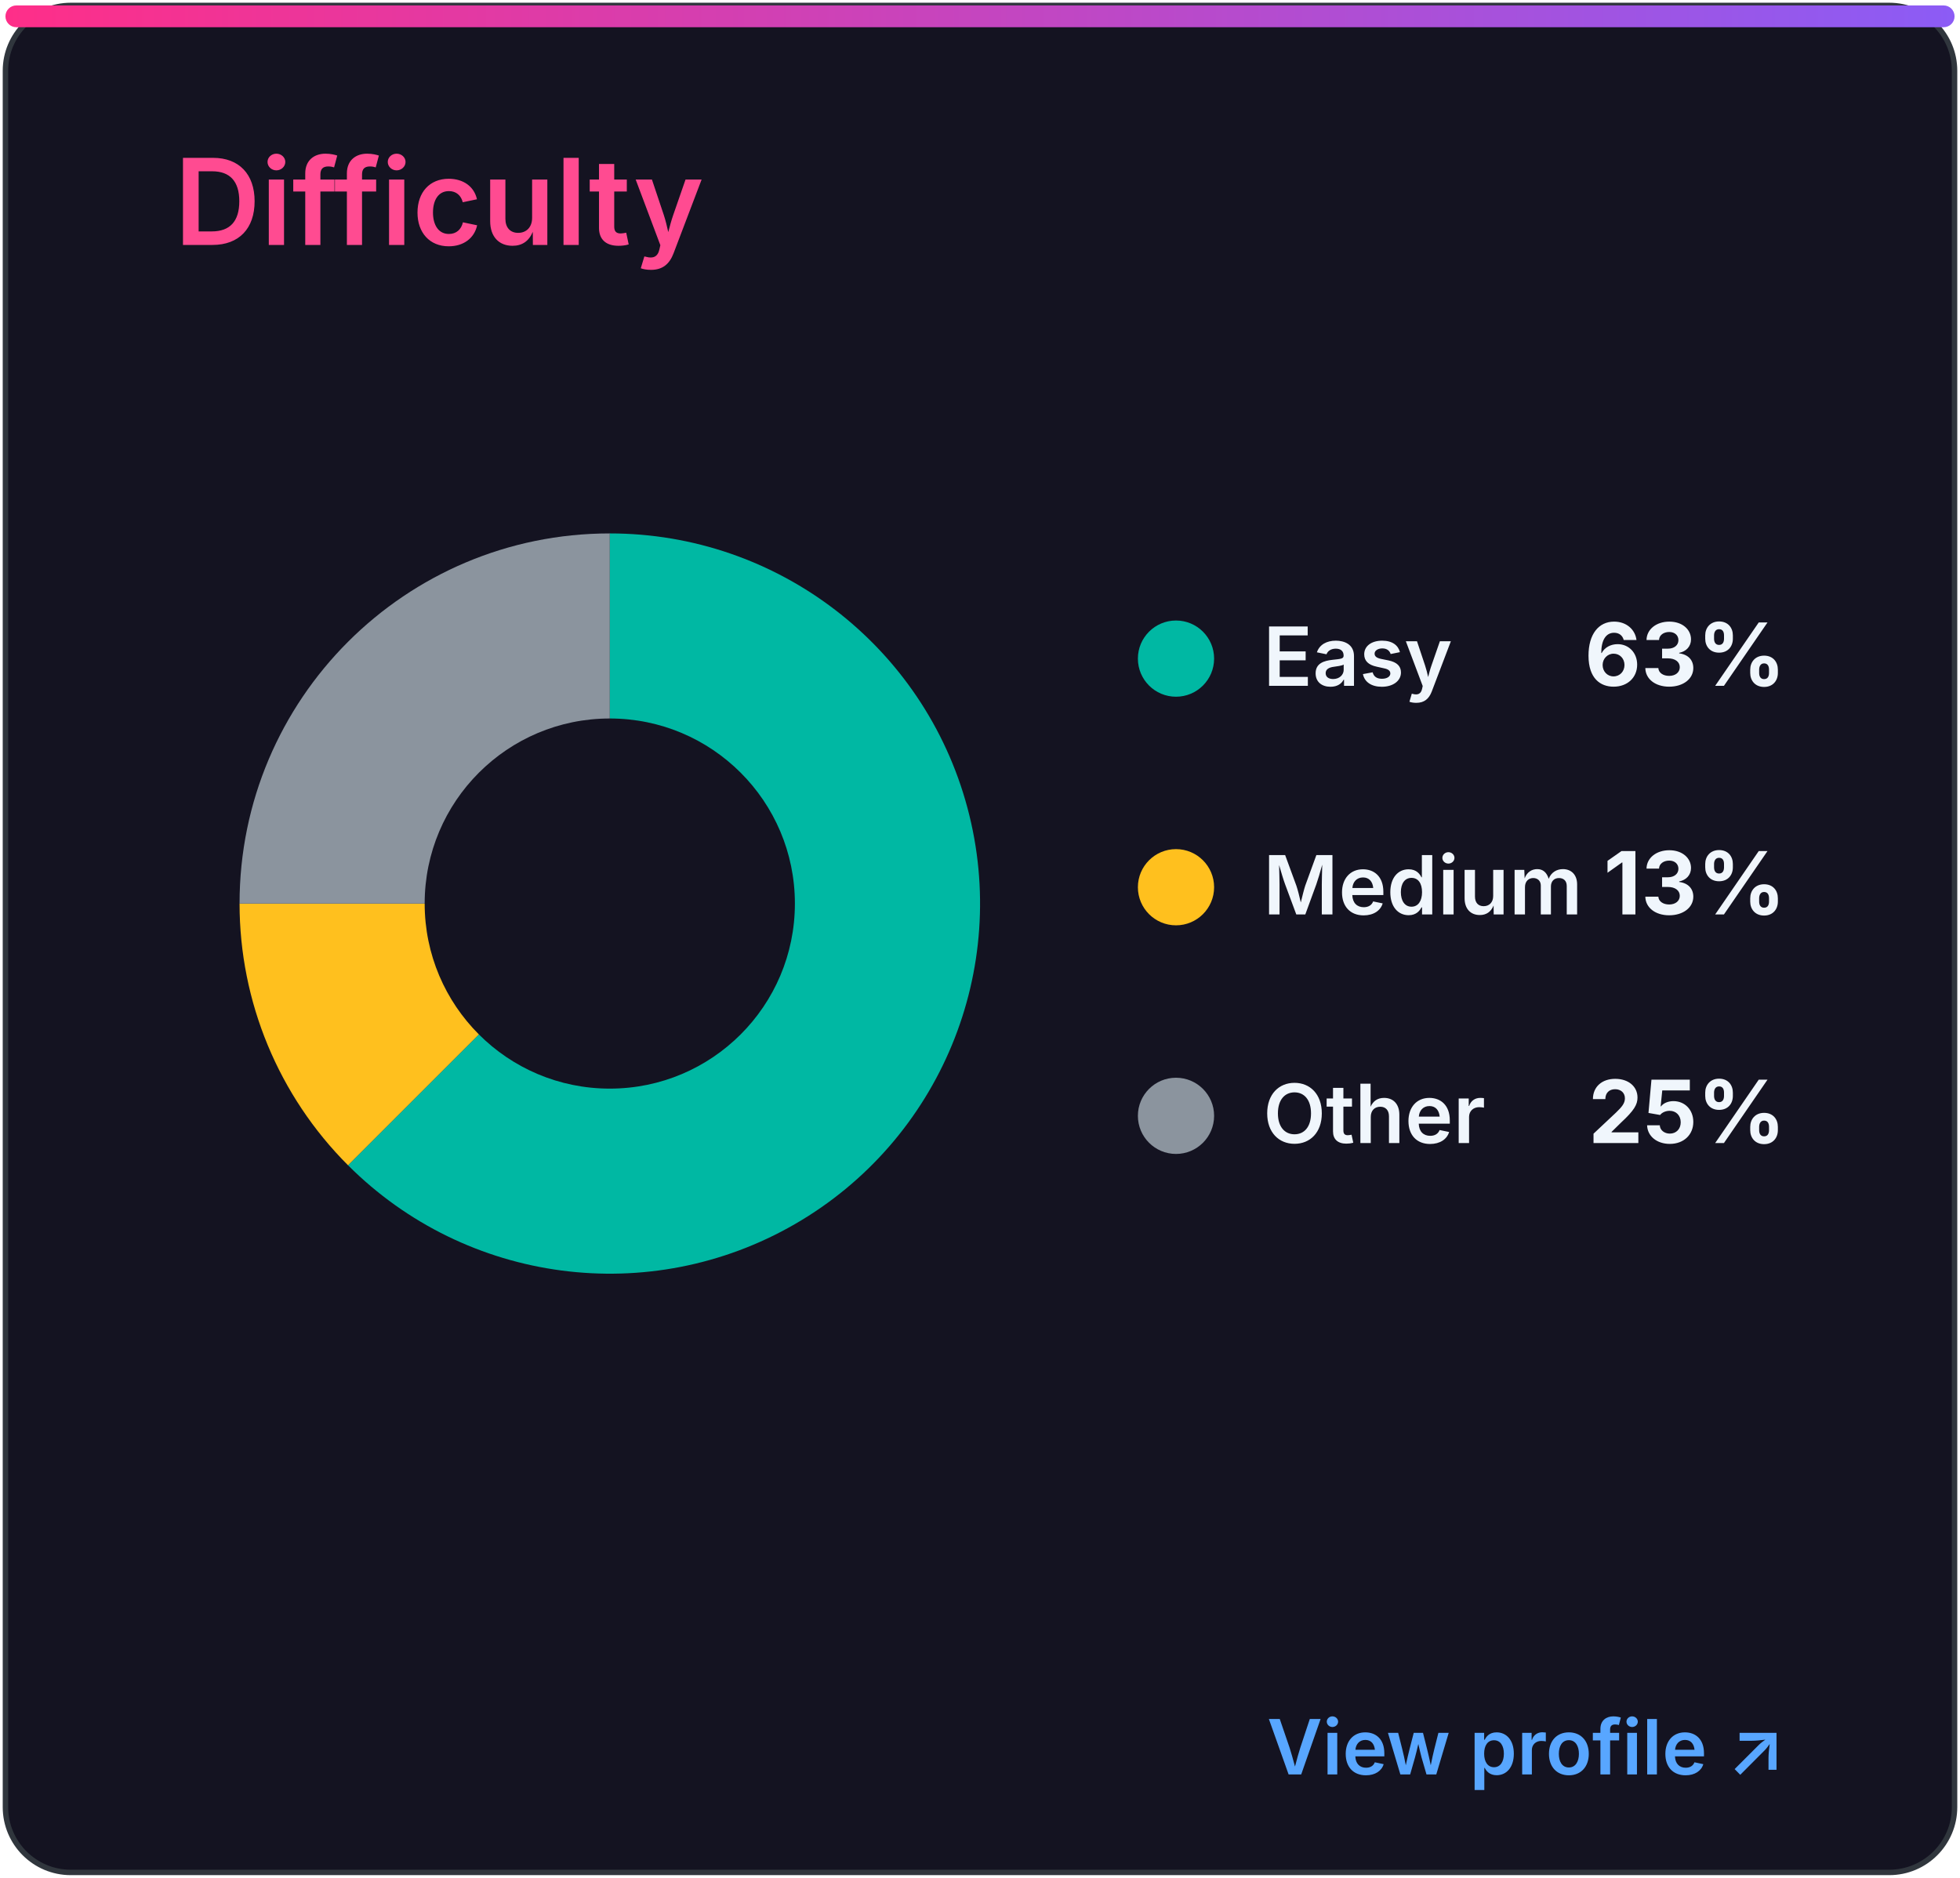
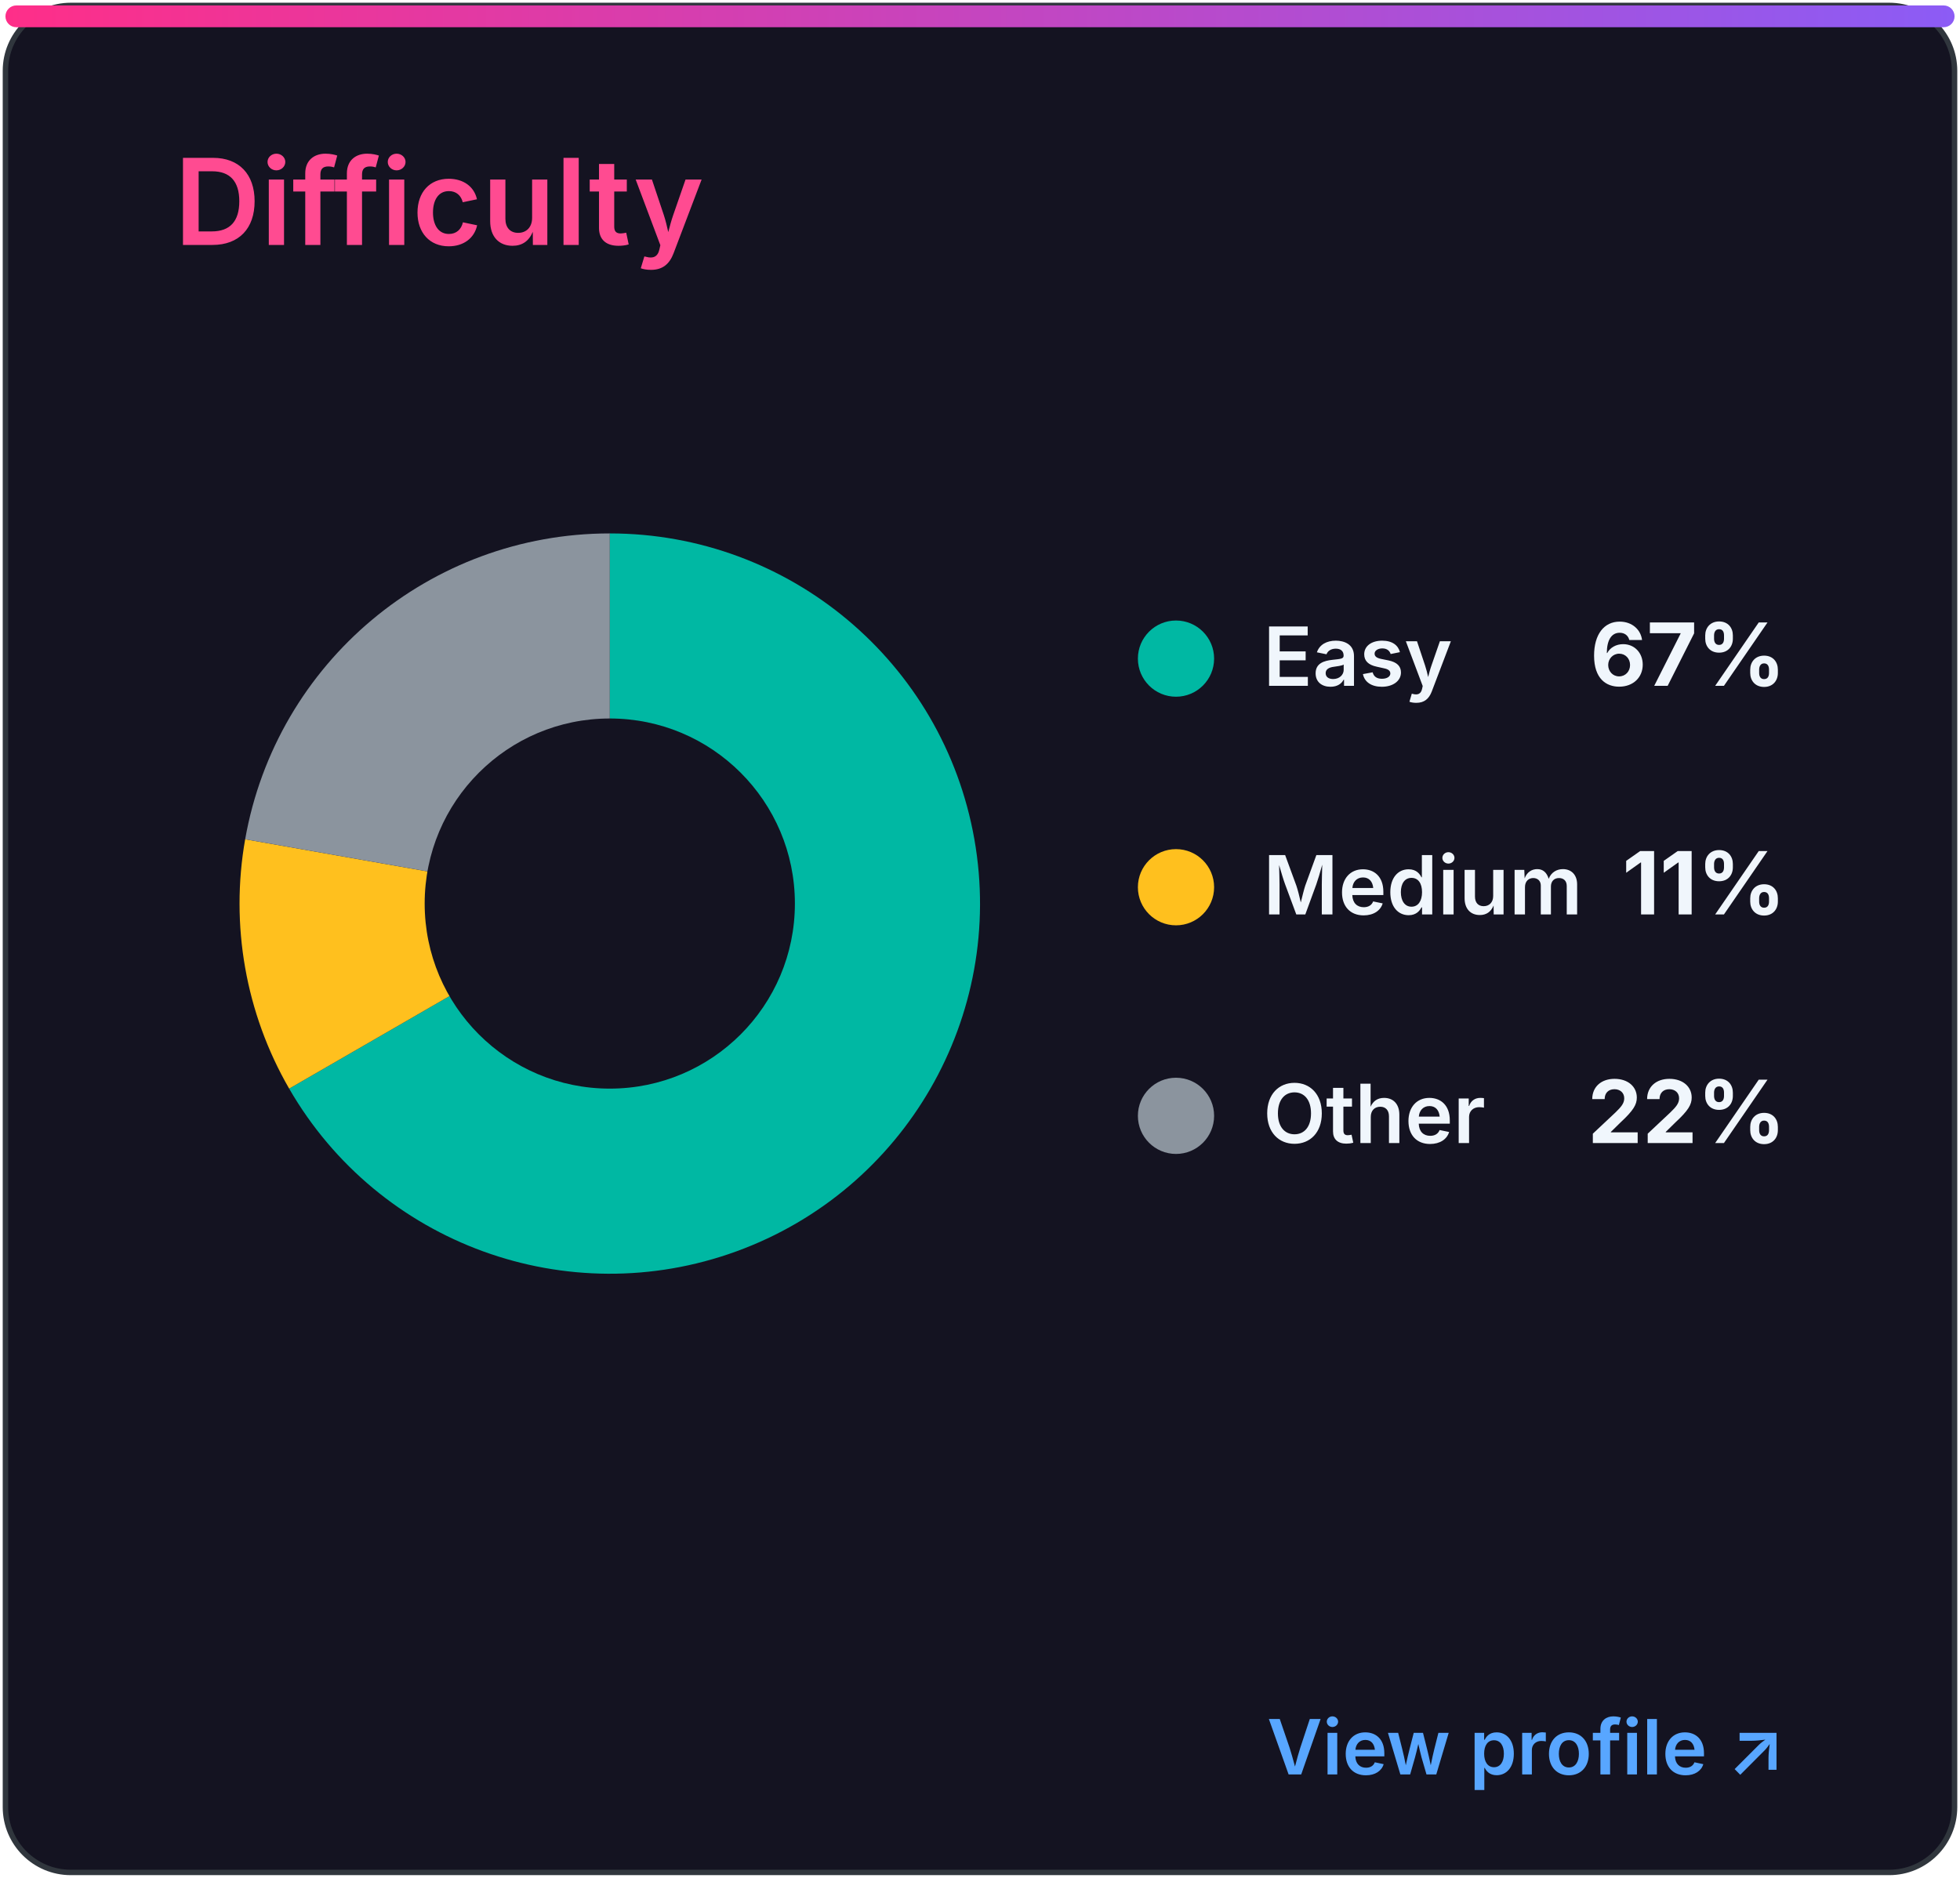
<svg xmlns="http://www.w3.org/2000/svg" width="360" height="345" viewBox="0 0 360 345" role="img" aria-labelledby="title desc">
  <defs>
    <linearGradient id="accent" x1="0" x2="1">
      <stop stop-color="#ff2e88" />
      <stop offset="1" stop-color="#8b5cf6" />
    </linearGradient>
    <clipPath id="bar">
      <rect x="32" y="82" width="296" height="8" rx="4" />
    </clipPath>
    <style>
.heading{font:600 22px -apple-system,BlinkMacSystemFont,'Segoe UI',sans-serif;fill:#ff4b91}
.eyebrow{font:600 10px -apple-system,BlinkMacSystemFont,'Segoe UI',sans-serif;letter-spacing:1.2px;fill:#8b949e}
.total{font:700 52px -apple-system,BlinkMacSystemFont,'Segoe UI',sans-serif;fill:#f0f6fc}
.metric{font:600 15px -apple-system,BlinkMacSystemFont,'Segoe UI',sans-serif;fill:#f0f6fc}
.count{font:700 16px -apple-system,BlinkMacSystemFont,'Segoe UI',sans-serif;fill:#f0f6fc}
.muted{font:500 13px -apple-system,BlinkMacSystemFont,'Segoe UI',sans-serif;fill:#8b949e}
.language{font:700 31px -apple-system,BlinkMacSystemFont,'Segoe UI',sans-serif;fill:#f0f6fc}
.link{font:600 14px -apple-system,BlinkMacSystemFont,'Segoe UI',sans-serif;fill:#58a6ff}
</style>
  </defs>
  <rect x="1" y="1" width="358" height="343" rx="12" fill="#141321" stroke="#30363d" />
  <rect x="1" y="1" width="358" height="4" rx="2" fill="url(#accent)" />
  <text x="32" y="45" class="heading">Difficulty</text>
-   <path d="M 112 166 L 112.00 98.00 A 68 68 0 1 1 63.92 214.08 Z" fill="#00b8a3" />
-   <path d="M 112 166 L 63.92 214.08 A 68 68 0 0 1 44.00 166.00 Z" fill="#ffc01e" />
-   <path d="M 112 166 L 44.00 166.00 A 68 68 0 0 1 112.00 98.00 Z" fill="#8b949e" />
+   <path d="M 112 166 L 112.00 98.00 A 68 68 0 1 1 53.11 200.00 Z" fill="#00b8a3" />
+   <path d="M 112 166 L 53.11 200.00 A 68 68 0 0 1 45.03 154.19 Z" fill="#ffc01e" />
+   <path d="M 112 166 L 45.03 154.19 A 68 68 0 0 1 112.00 98.00 Z" fill="#8b949e" />
  <circle cx="112" cy="166" r="34" fill="#141321" />
  <circle cx="216" cy="121" r="7" fill="#00b8a3" />
  <text x="232" y="126" class="metric">Easy</text>
-   <text x="328" y="126" class="count" text-anchor="end">63%</text>
+   <text x="328" y="126" class="count" text-anchor="end">67%</text>
  <circle cx="216" cy="163" r="7" fill="#ffc01e" />
  <text x="232" y="168" class="metric">Medium</text>
-   <text x="328" y="168" class="count" text-anchor="end">13%</text>
+   <text x="328" y="168" class="count" text-anchor="end">11%</text>
  <circle cx="216" cy="205" r="7" fill="#8b949e" />
  <text x="232" y="210" class="metric">Other</text>
-   <text x="328" y="210" class="count" text-anchor="end">25%</text>
+   <text x="328" y="210" class="count" text-anchor="end">22%</text>
  <text x="328" y="326" class="link" text-anchor="end">View profile ↗</text>
</svg>
